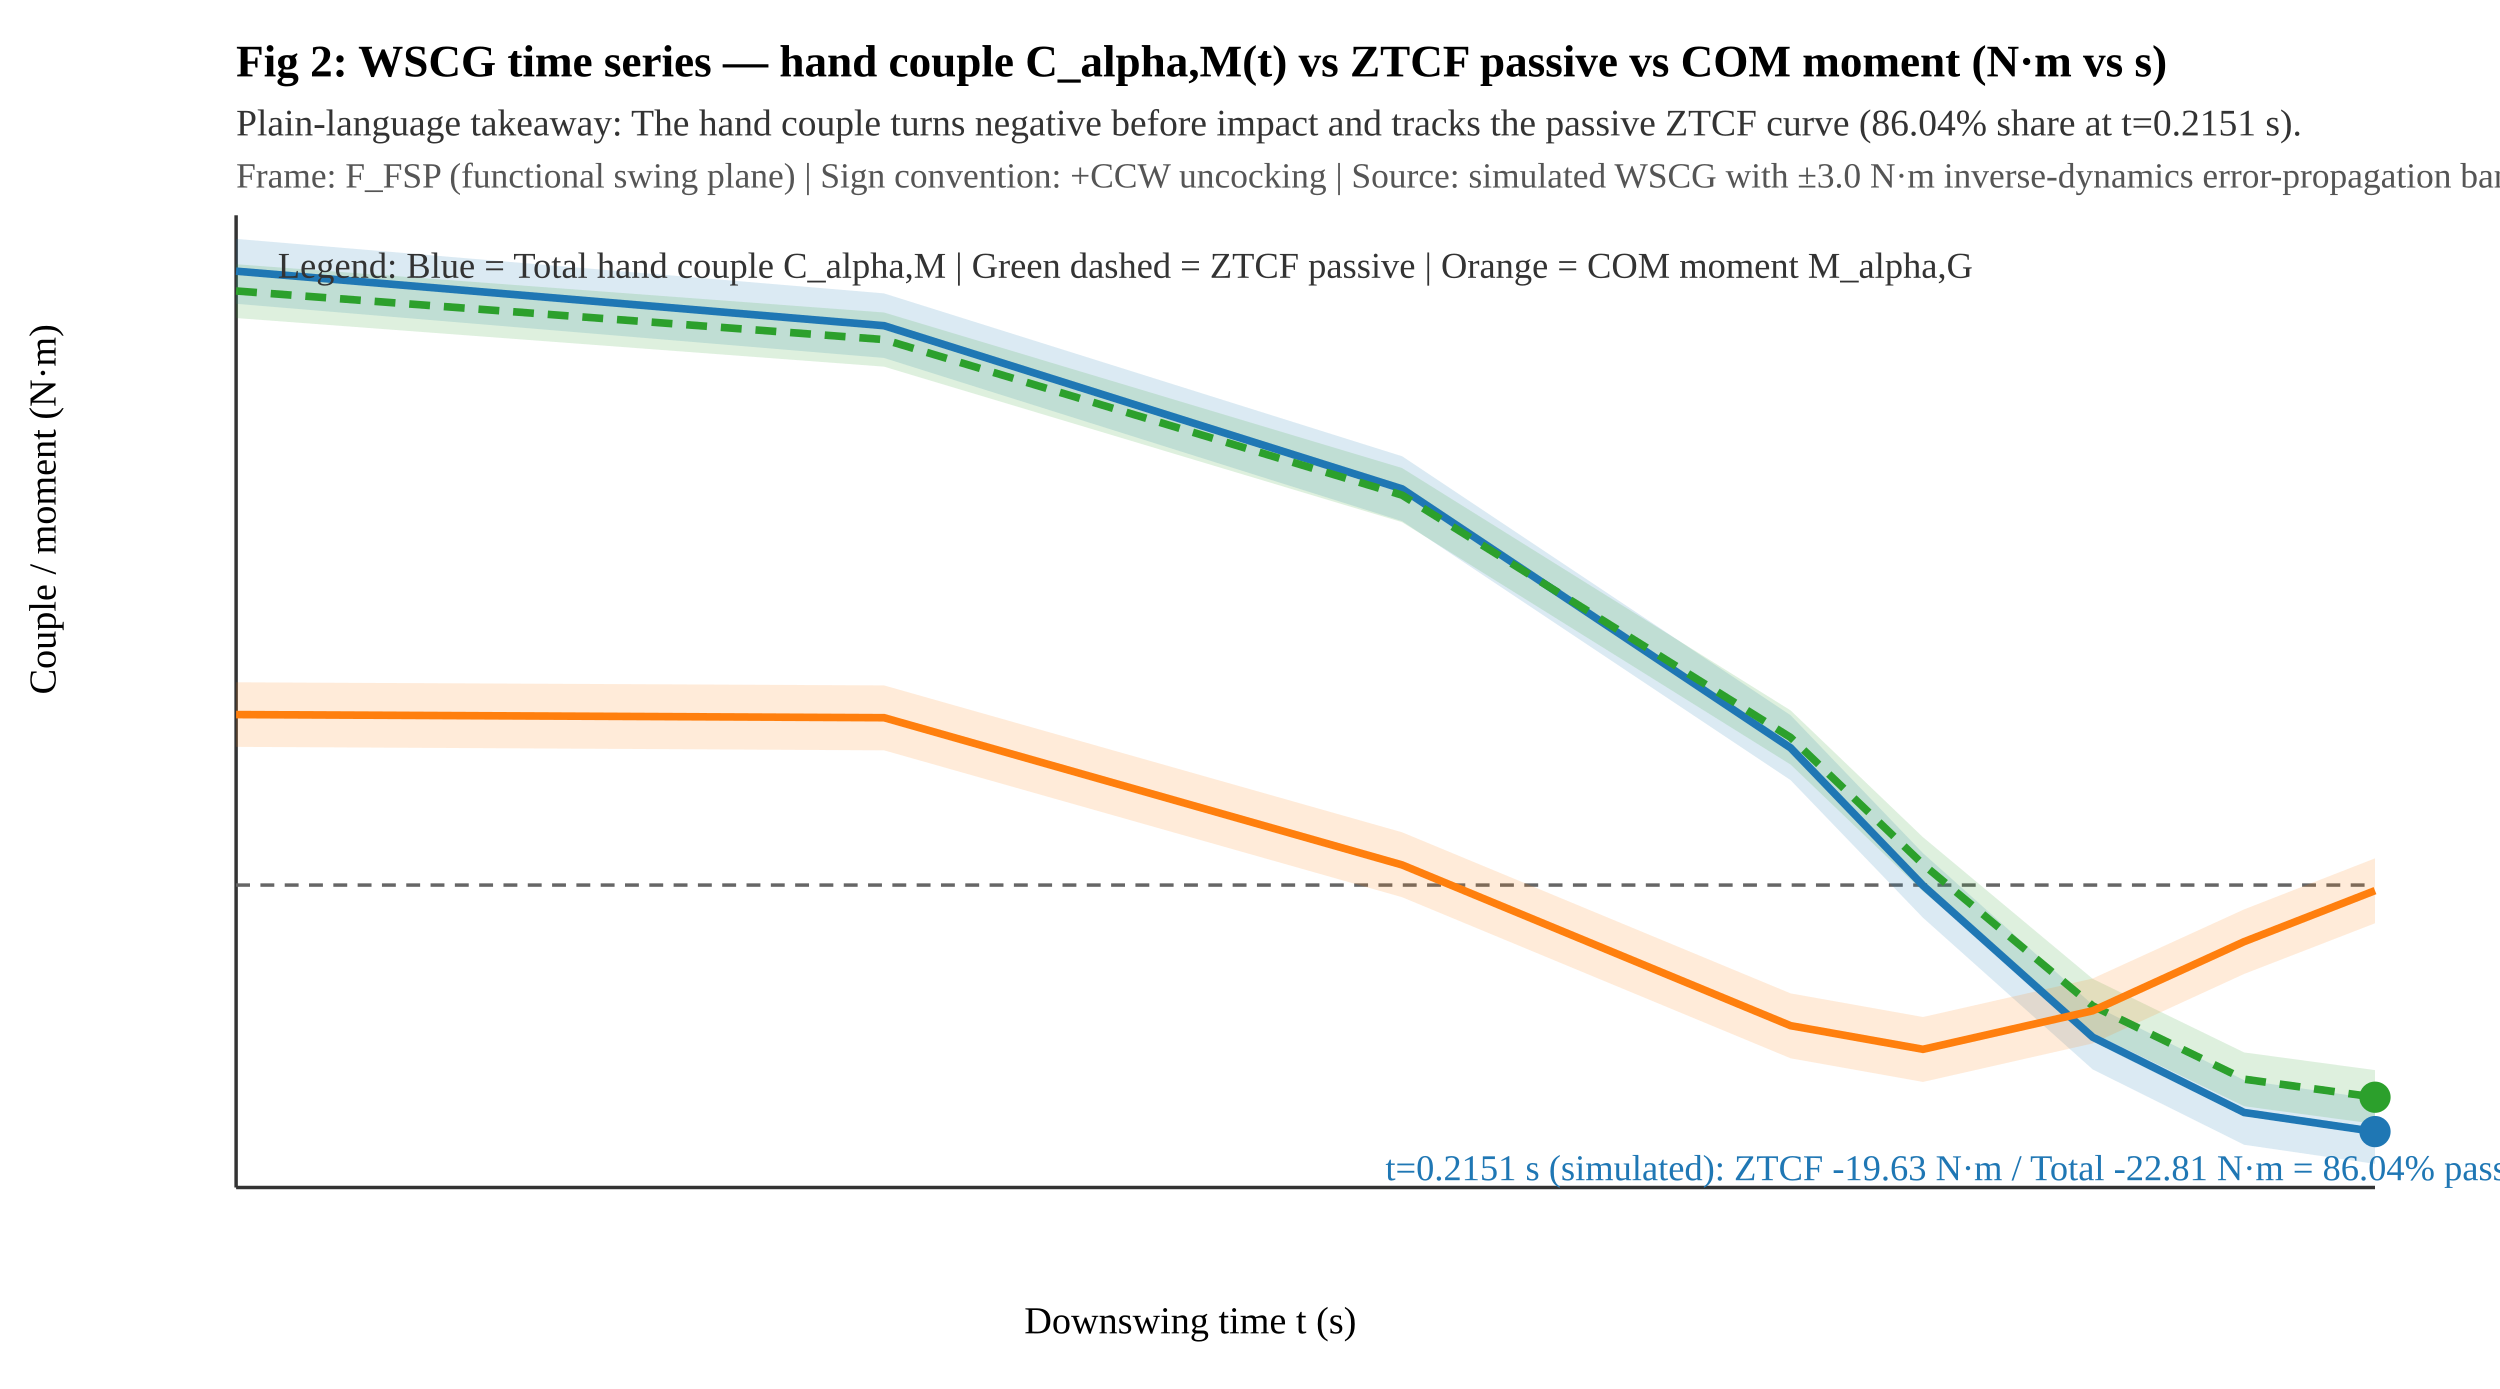
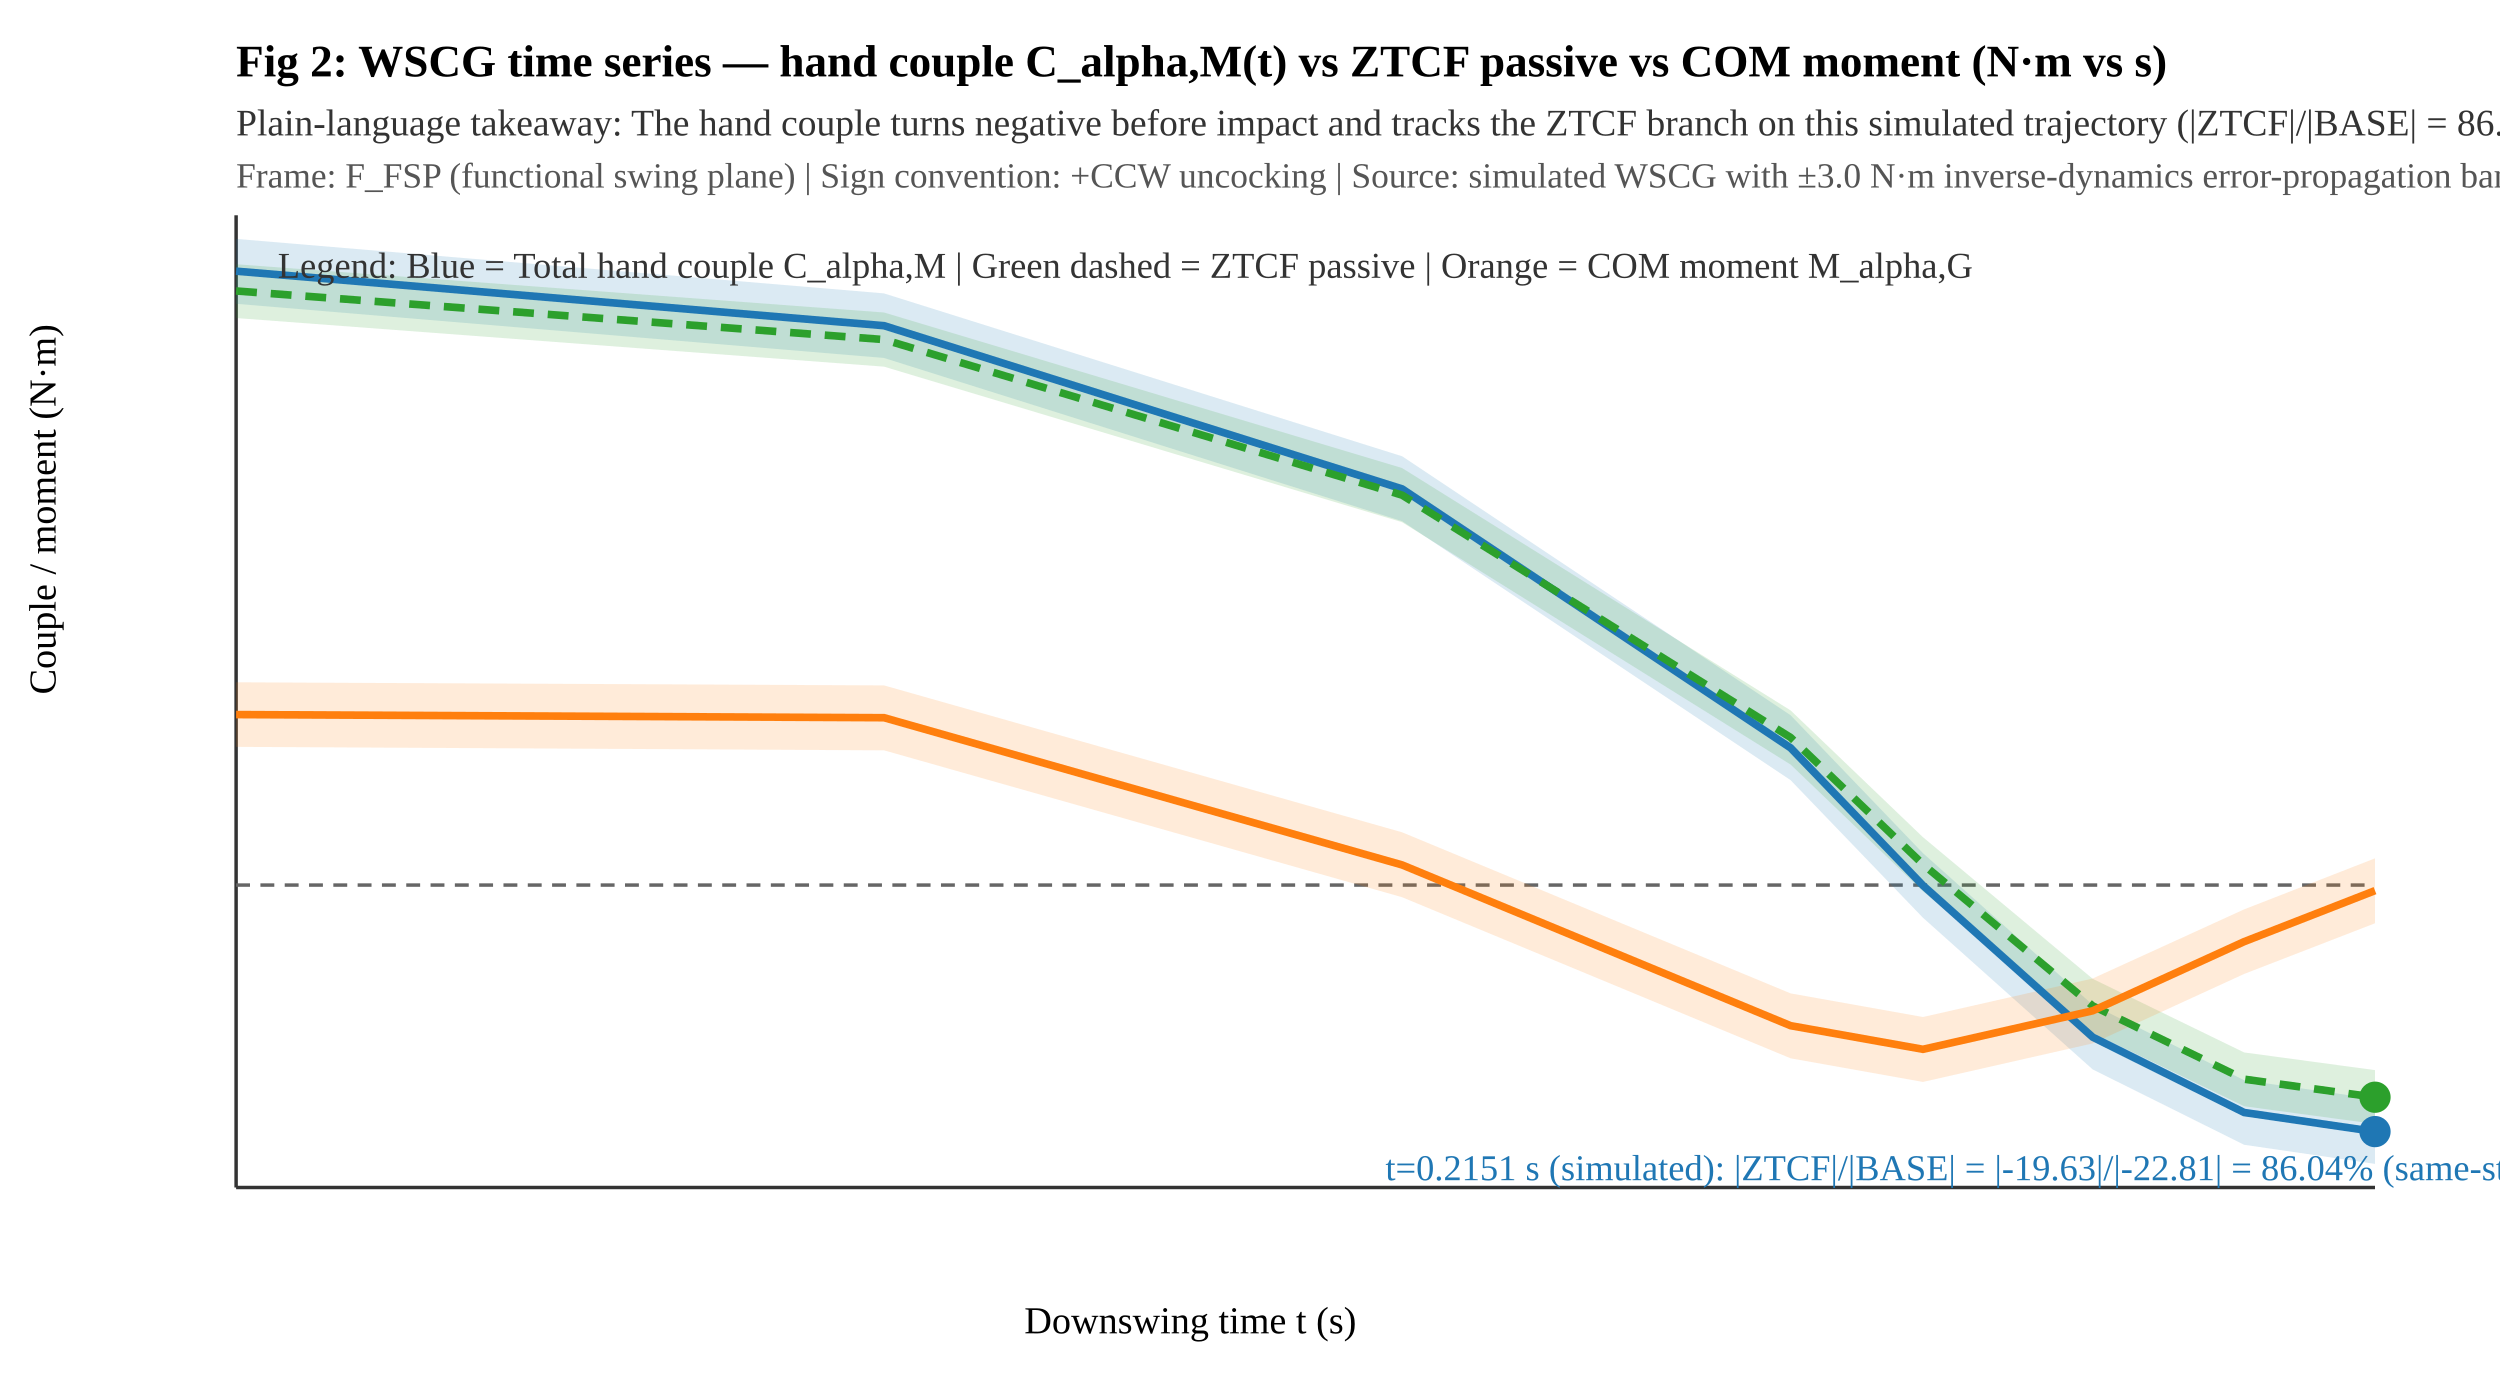
<svg xmlns="http://www.w3.org/2000/svg" width="720" height="400" viewBox="0 0 720 400" role="img">
  <text x="68" y="22" font-size="13" font-weight="bold">Fig 2: WSCG time series — hand couple C_alpha,M(t) vs ZTCF passive vs COM moment (N·m vs s)</text>
-   <text x="68" y="39" font-size="10.8" fill="#333">Plain-language takeaway: The hand couple turns negative before impact and tracks the passive ZTCF curve (86.04% share at t=0.2151 s).</text>
+   <text x="68" y="39" font-size="10.8" fill="#333">Plain-language takeaway: The hand couple turns negative before impact and tracks the ZTCF branch on this simulated trajectory (|ZTCF|/|BASE| = 86.04% at t=0.2151 s; modeled ratio, not measured muscle passivity).</text>
  <text x="68" y="54" font-size="10.2" fill="#555">Frame: F_FSP (functional swing plane) | Sign convention: +CCW uncocking | Source: simulated WSCG with ±3.0 N·m inverse-dynamics error-propagation bands</text>
  <line x1="68" y1="342" x2="684" y2="342" stroke="#333" />
  <line x1="68" y1="62" x2="68" y2="342" stroke="#333" />
  <line x1="68" y1="254.9" x2="684" y2="254.9" stroke="#666" stroke-dasharray="4 3" />
  <polygon points="68.0,68.8 254.6,84.5 403.8,131.4 515.7,206.0 553.8,245.7 602.7,289.4 646.3,311.1 684.0,316.5 684.0,335.2 646.3,329.7 602.7,308.0 553.8,264.3 515.7,224.7 403.8,150.1 254.6,103.1 68.0,87.5" fill="#1f77b4" fill-opacity="0.16" stroke="none" />
  <polygon points="68.0,76.1 254.6,90.0 403.8,134.8 515.7,204.6 553.8,241.1 602.7,281.9 646.3,303.1 684.0,308.2 684.0,323.7 646.3,318.6 602.7,297.5 553.8,256.7 515.7,220.2 403.8,150.4 254.6,105.6 68.0,91.6" fill="#2ca02c" fill-opacity="0.16" stroke="none" />
  <polygon points="68.0,196.5 254.6,197.4 403.8,239.7 515.7,286.1 553.8,292.9 602.7,281.8 646.3,261.9 684.0,247.2 684.0,265.9 646.3,280.5 602.7,300.5 553.8,311.6 515.7,304.8 403.8,258.4 254.6,216.1 68.0,215.1" fill="#ff7f0e" fill-opacity="0.16" stroke="none" />
  <polyline fill="none" stroke="#1f77b4" stroke-width="2.2" points="68.0,78.1 254.6,93.8 403.8,140.8 515.7,215.4 553.8,255.0 602.7,298.7 646.3,320.4 684.0,325.9" />
  <polyline fill="none" stroke="#2ca02c" stroke-width="2.2" stroke-dasharray="6 4" points="68.0,83.8 254.6,97.8 403.8,142.6 515.7,212.4 553.8,248.9 602.7,289.7 646.3,310.8 684.0,316.0" />
  <polyline fill="none" stroke="#ff7f0e" stroke-width="2.2" points="68.0,205.8 254.6,206.7 403.8,249.1 515.7,295.4 553.8,302.2 602.7,291.1 646.3,271.2 684.0,256.5" />
  <circle cx="684.0" cy="325.9" r="4.5" fill="#1f77b4" />
  <circle cx="684.0" cy="316.0" r="4.5" fill="#2ca02c" />
-   <text x="399.0" y="339.9" font-size="10.5" fill="#1f77b4">t=0.2151 s (simulated): ZTCF -19.63 N·m / Total -22.81 N·m = 86.04% passive share</text>
+   <text x="399.0" y="339.9" font-size="10.5" fill="#1f77b4">t=0.2151 s (simulated): |ZTCF|/|BASE| = |-19.63|/|-22.81| = 86.04% (same-state modeled ratio)</text>
  <text x="80" y="80" font-size="10.5" fill="#333">Legend: Blue = Total hand couple C_alpha,M | Green dashed = ZTCF passive | Orange = COM moment M_alpha,G</text>
  <text x="295" y="384" font-size="11">Downswing time t (s)</text>
  <text x="16" y="200" font-size="11" transform="rotate(-90 16,200)">Couple / moment (N·m)</text>
</svg>
